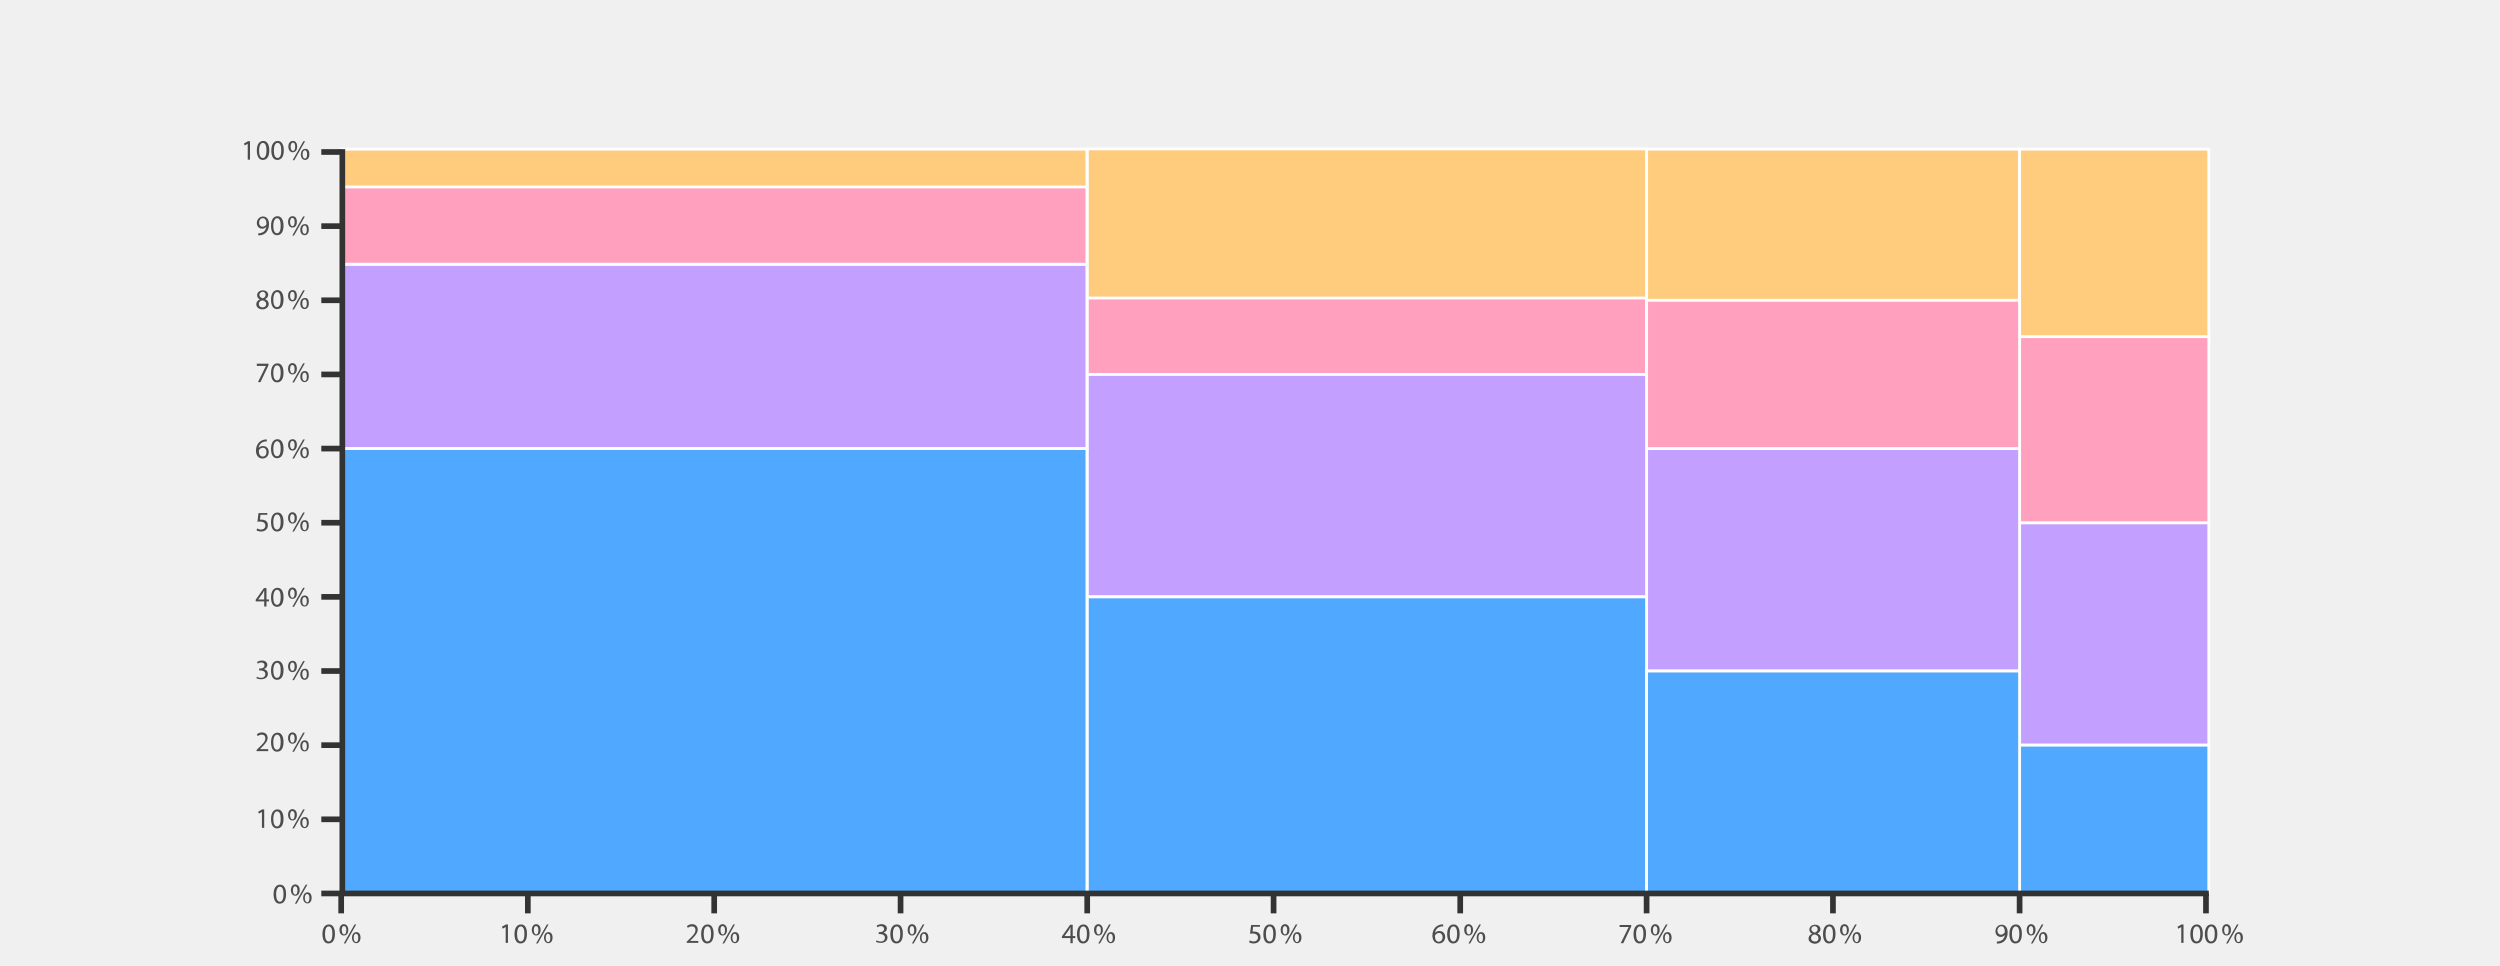
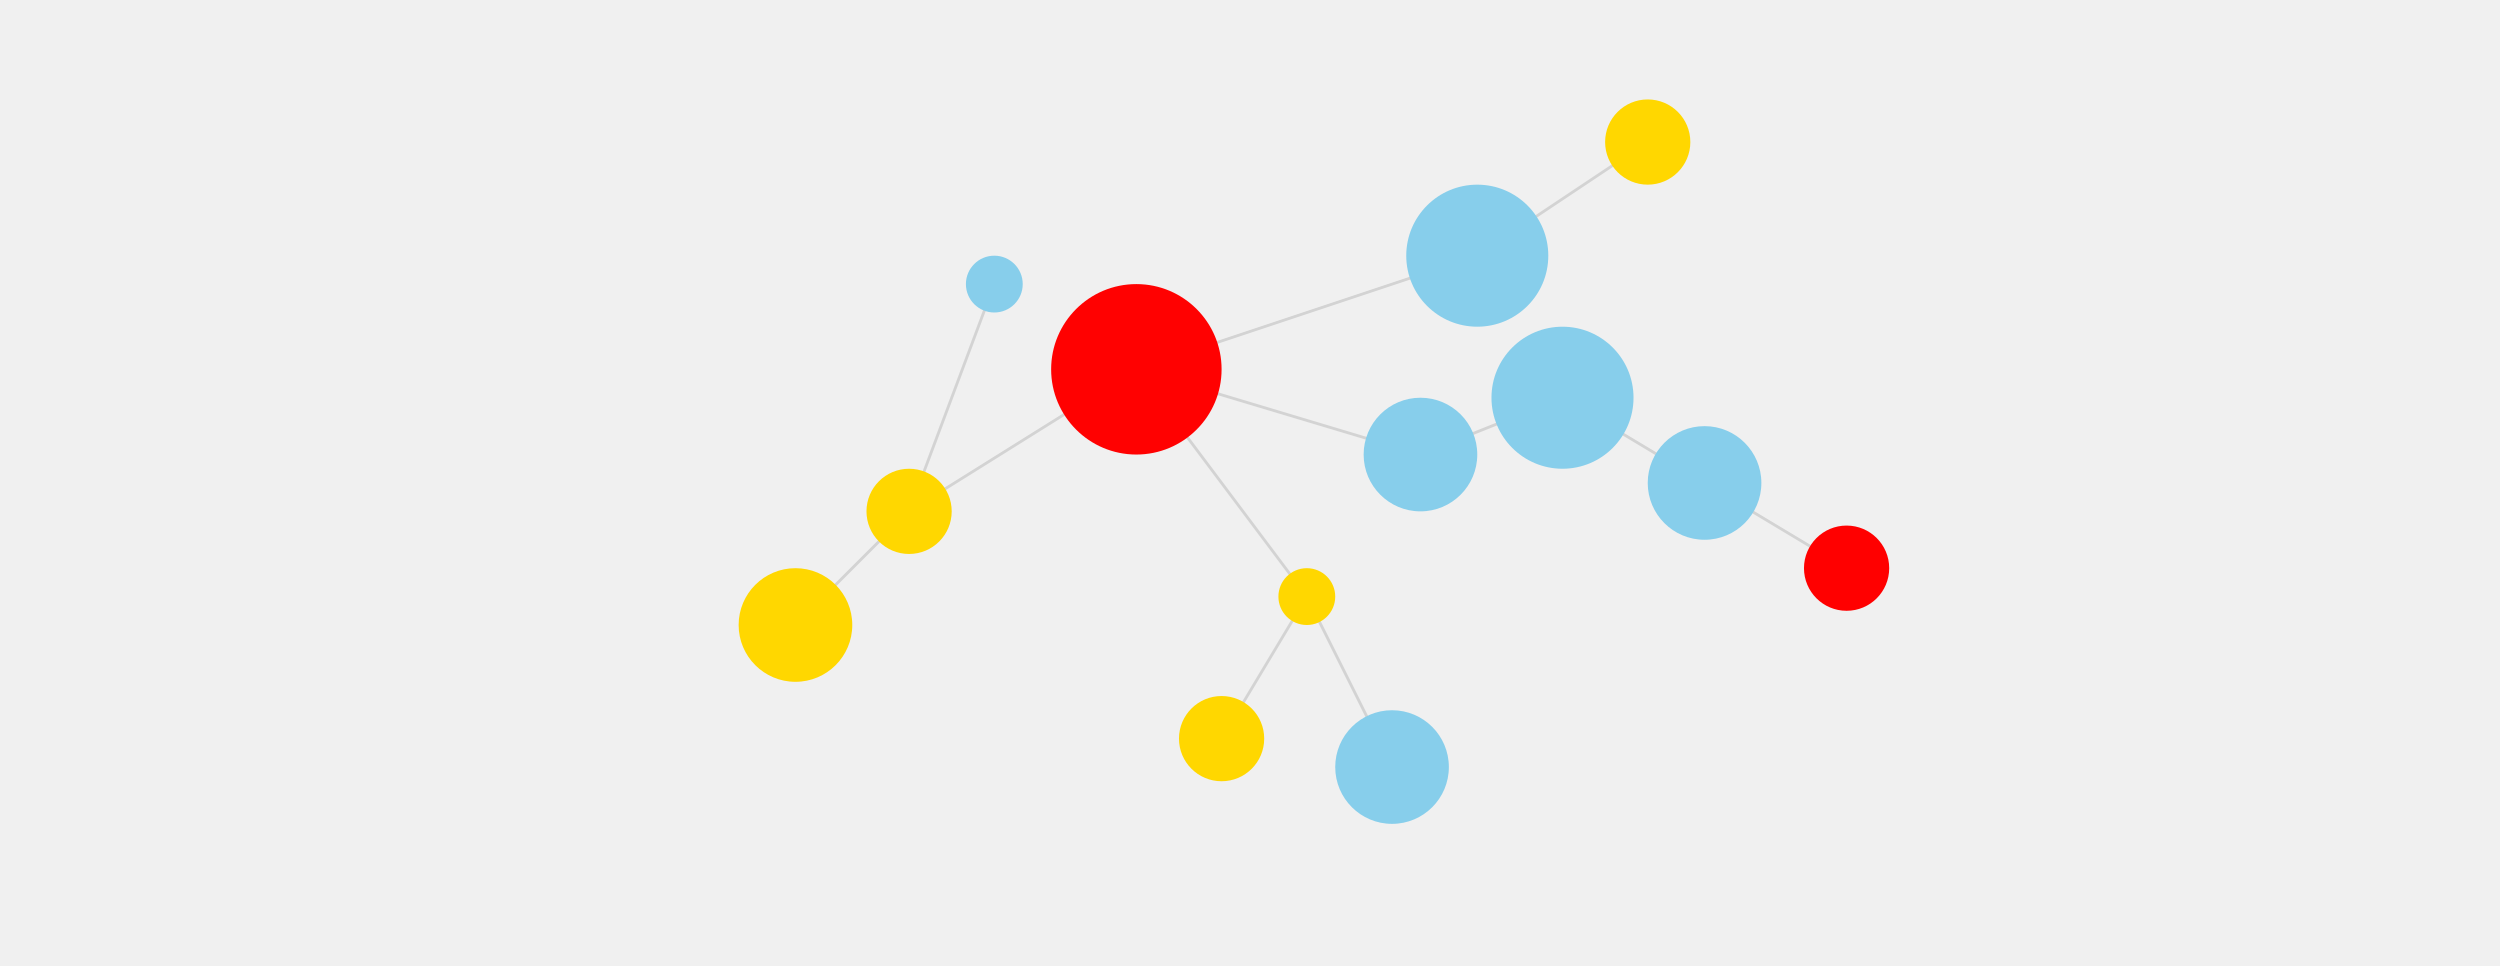
- <svg xmlns="http://www.w3.org/2000/svg" width="900" height="340" viewBox="-70,-30,880,340" style="max-width: 100%; height: auto; font: 10px sans-serif;">
-   <g id="g_33">
-     <rect x="509.6" y="22.5" width="131.3" height="53.3" style="fill:#FFCC7E;stroke:#FFFFFF;" id="rect_15" />
-     <rect x="640.9" y="22.5" width="66.6" height="67.3" style="fill:#FFCC7E;stroke:#FFFFFF;" id="rect_14" />
-     <rect x="312.7" y="49.6" width="196.9" height="52.5" style="fill:#FFA0BE;stroke:#FFFFFF;" id="rect_13" />
-     <rect x="312.7" y="22.4" width="196.9" height="52.5" style="fill:#FFCC7E;stroke:#FFFFFF;" id="rect_12" />
-     <rect x="640.9" y="154" width="66.6" height="78.3" style="fill:#C3A0FF;stroke:#FFFFFF;" id="rect_11" />
-     <rect x="640.9" y="88.5" width="66.6" height="65.5" style="fill:#FFA0BE;stroke:#FFFFFF;" id="rect_10" />
-     <rect x="50.1" y="22.5" width="262.5" height="13.6" style="fill:#FFCC7E;stroke:#FFFFFF;" id="rect_9" />
-     <rect x="509.6" y="127.9" width="131.3" height="78.3" style="fill:#C3A0FF;stroke:#FFFFFF;" id="rect_8" />
-     <rect x="509.6" y="75.7" width="131.3" height="52.2" style="fill:#FFA0BE;stroke:#FFFFFF;" id="rect_7" />
-     <rect x="312.7" y="101.8" width="196.9" height="78.3" style="fill:#C3A0FF;stroke:#FFFFFF;" id="rect_6" />
-     <rect x="50.1" y="63" width="262.5" height="64.9" style="fill:#C3A0FF;stroke:#FFFFFF;" id="rect_5" />
-     <rect x="50.1" y="35.8" width="262.5" height="27.2" style="fill:#FFA0BE;stroke:#FFFFFF;" id="rect_4" />
-     <rect x="640" y="232.3" width="67.5" height="52.2" style="fill:#50A9FF;stroke:#FFFFFF;" id="rect_3" />
-     <rect x="312.7" y="180.1" width="196.9" height="104.4" style="fill:#50A9FF;stroke:#FFFFFF;" id="rect_2" />
-     <rect x="509.6" y="206.2" width="131.3" height="78.3" style="fill:#50A9FF;stroke:#FFFFFF;" id="rect_1" />
-     <rect x="50.1" y="127.9" width="262.5" height="156.6" style="fill:#50A9FF;stroke:#FFFFFF;" id="rect" />
-   </g>
-   <g id="g">
-     <polyline points="707.5,284.5 50.5,284.5 50.5,22.5  " style="fill:none;stroke:#333333;stroke-width:2;" id="polyline" />
-     <line x1="50.1" y1="284.5" x2="50.1" y2="291.5" style="fill:none;stroke:#333333;stroke-width:2;" id="line_21" />
-     <line x1="50.1" y1="284.5" x2="43.1" y2="284.5" style="fill:none;stroke:#333333;stroke-width:2;" id="line_20" />
-     <line x1="50.1" y1="258.4" x2="43.1" y2="258.4" style="fill:none;stroke:#333333;stroke-width:2;" id="line_19" />
-     <line x1="50.1" y1="232.3" x2="43.1" y2="232.3" style="fill:none;stroke:#333333;stroke-width:2;" id="line_18" />
-     <line x1="50.1" y1="206.2" x2="43.1" y2="206.2" style="fill:none;stroke:#333333;stroke-width:2;" id="line_17" />
-     <line x1="50.1" y1="180.1" x2="43.1" y2="180.1" style="fill:none;stroke:#333333;stroke-width:2;" id="line_16" />
-     <line x1="50.1" y1="154" x2="43.1" y2="154" style="fill:none;stroke:#333333;stroke-width:2;" id="line_15" />
-     <line x1="50.1" y1="127.9" x2="43.1" y2="127.9" style="fill:none;stroke:#333333;stroke-width:2;" id="line_14" />
-     <line x1="50.1" y1="101.8" x2="43.1" y2="101.8" style="fill:none;stroke:#333333;stroke-width:2;" id="line_13" />
-     <line x1="50.1" y1="75.7" x2="43.1" y2="75.7" style="fill:none;stroke:#333333;stroke-width:2;" id="line_12" />
-     <line x1="50.1" y1="49.6" x2="43.1" y2="49.6" style="fill:none;stroke:#333333;stroke-width:2;" id="line_11" />
-     <line x1="50.1" y1="23.5" x2="43.1" y2="23.5" style="fill:none;stroke:#333333;stroke-width:2;" id="line_10" />
-     <line x1="115.8" y1="284.5" x2="115.8" y2="291.5" style="fill:none;stroke:#333333;stroke-width:2;" id="line_9" />
-     <line x1="181.4" y1="284.5" x2="181.4" y2="291.5" style="fill:none;stroke:#333333;stroke-width:2;" id="line_8" />
-     <line x1="247" y1="284.5" x2="247" y2="291.5" style="fill:none;stroke:#333333;stroke-width:2;" id="line_7" />
-     <line x1="312.7" y1="284.5" x2="312.7" y2="291.5" style="fill:none;stroke:#333333;stroke-width:2;" id="line_6" />
-     <line x1="378.3" y1="284.5" x2="378.3" y2="291.5" style="fill:none;stroke:#333333;stroke-width:2;" id="line_5" />
-     <line x1="444" y1="284.5" x2="444" y2="291.5" style="fill:none;stroke:#333333;stroke-width:2;" id="line_4" />
-     <line x1="509.6" y1="284.5" x2="509.6" y2="291.5" style="fill:none;stroke:#333333;stroke-width:2;" id="line_3" />
-     <line x1="575.2" y1="284.5" x2="575.2" y2="291.5" style="fill:none;stroke:#333333;stroke-width:2;" id="line_2" />
-     <line x1="640.9" y1="284.5" x2="640.9" y2="291.5" style="fill:none;stroke:#333333;stroke-width:2;" id="line_1" />
-     <line x1="706.5" y1="284.5" x2="706.5" y2="291.5" style="fill:none;stroke:#333333;stroke-width:2;" id="line" />
-     <g id="g_32">
-       <path d="M47.9,298.7c0,2.2-0.8,3.4-2.3,3.4c-1.3,0-2.1-1.2-2.1-3.3c0-2.2,0.9-3.4,2.3-3.4    C47.1,295.4,47.9,296.6,47.9,298.7z M44.4,298.8c0,1.7,0.5,2.6,1.3,2.6c0.9,0,1.3-1,1.3-2.7c0-1.6-0.4-2.6-1.3-2.6    C44.9,296.1,44.4,297,44.4,298.8z" style="fill:#4D4D4D;" id="path_65" />
-       <path d="M52.6,297.3c0,1.4-0.7,2-1.6,2c-0.8,0-1.5-0.7-1.5-2c0-1.3,0.7-2,1.6-2C52,295.4,52.6,296.1,52.6,297.3z     M50.3,297.4c0,0.8,0.3,1.5,0.8,1.5c0.6,0,0.8-0.6,0.8-1.5c0-0.8-0.2-1.4-0.8-1.4C50.5,295.9,50.3,296.6,50.3,297.4z M51,302.1    l3.8-6.7h0.6l-3.8,6.7H51z M56.9,300c0,1.4-0.7,2-1.5,2c-0.8,0-1.5-0.7-1.5-1.9c0-1.3,0.7-2,1.6-2C56.3,298.1,56.9,298.8,56.9,300    z M54.5,300.1c0,0.8,0.3,1.5,0.8,1.5c0.6,0,0.8-0.6,0.8-1.5c0-0.8-0.2-1.4-0.8-1.4C54.8,298.6,54.5,299.3,54.5,300.1z" style="fill:#4D4D4D;" id="path_64" />
-     </g>
-     <g id="g_31">
-       <path d="M30.7,284.7c0,2.2-0.8,3.4-2.3,3.4c-1.3,0-2.1-1.2-2.1-3.3c0-2.2,0.9-3.4,2.3-3.4    C29.9,281.4,30.7,282.6,30.7,284.7z M27.2,284.8c0,1.7,0.5,2.6,1.3,2.6c0.9,0,1.3-1,1.3-2.7c0-1.6-0.4-2.6-1.3-2.6    C27.8,282.1,27.2,283,27.2,284.8z" style="fill:#4D4D4D;" id="path_63" />
-       <path d="M35.5,283.3c0,1.4-0.7,2-1.6,2c-0.8,0-1.5-0.7-1.5-2c0-1.3,0.7-2,1.6-2C34.9,281.4,35.5,282.1,35.5,283.3z     M33.1,283.4c0,0.8,0.3,1.5,0.8,1.5c0.6,0,0.8-0.6,0.8-1.5c0-0.8-0.2-1.4-0.8-1.4C33.4,281.9,33.1,282.6,33.1,283.4z M33.8,288.1    l3.8-6.7h0.6l-3.8,6.7H33.8z M39.7,286c0,1.4-0.7,2-1.5,2c-0.8,0-1.5-0.7-1.5-1.9c0-1.3,0.7-2,1.6-2    C39.1,284.1,39.7,284.8,39.7,286z M37.3,286.1c0,0.8,0.3,1.5,0.8,1.5c0.6,0,0.8-0.6,0.8-1.5c0-0.8-0.2-1.4-0.8-1.4    C37.6,284.6,37.3,285.3,37.3,286.1z" style="fill:#4D4D4D;" id="path_62" />
-     </g>
-     <g id="g_30">
-       <path d="M108,296.3L108,296.3l-1.1,0.6l-0.2-0.7l1.4-0.8h0.7v6.5H108V296.3z" style="fill:#4D4D4D;" id="path_61" />
-       <path d="M115.5,298.7c0,2.2-0.8,3.4-2.3,3.4c-1.3,0-2.1-1.2-2.1-3.3c0-2.2,0.9-3.4,2.3-3.4    C114.8,295.4,115.5,296.6,115.5,298.7z M112,298.8c0,1.7,0.5,2.6,1.3,2.6c0.9,0,1.3-1,1.3-2.7c0-1.6-0.4-2.6-1.3-2.6    C112.6,296.1,112,297,112,298.8z" style="fill:#4D4D4D;" id="path_60" />
-       <path d="M120.3,297.3c0,1.4-0.7,2-1.6,2c-0.8,0-1.5-0.7-1.5-2c0-1.3,0.7-2,1.6-2C119.7,295.4,120.3,296.1,120.3,297.3    z M117.9,297.4c0,0.8,0.3,1.5,0.8,1.5c0.6,0,0.8-0.6,0.8-1.5c0-0.8-0.2-1.4-0.8-1.4C118.2,295.9,117.9,296.6,117.9,297.4z     M118.7,302.1l3.8-6.7h0.6l-3.8,6.7H118.7z M124.5,300c0,1.4-0.7,2-1.5,2c-0.8,0-1.5-0.7-1.5-1.9c0-1.3,0.7-2,1.6-2    C123.9,298.1,124.5,298.8,124.5,300z M122.1,300.1c0,0.8,0.3,1.5,0.8,1.5c0.6,0,0.8-0.6,0.8-1.5c0-0.8-0.2-1.4-0.8-1.4    C122.4,298.6,122.1,299.3,122.1,300.1z" style="fill:#4D4D4D;" id="path_59" />
-     </g>
-     <g id="g_29">
-       <path d="M22.2,255.8L22.2,255.8l-1.1,0.6l-0.2-0.7l1.4-0.8h0.7v6.5h-0.8V255.8z" style="fill:#4D4D4D;" id="path_58" />
-       <path d="M29.8,258.2c0,2.2-0.8,3.4-2.3,3.4c-1.3,0-2.1-1.2-2.1-3.3c0-2.2,0.9-3.4,2.3-3.4    C29,254.9,29.8,256.1,29.8,258.2z M26.2,258.3c0,1.7,0.5,2.6,1.3,2.6c0.9,0,1.3-1,1.3-2.7c0-1.6-0.4-2.6-1.3-2.6    C26.8,255.6,26.2,256.5,26.2,258.3z" style="fill:#4D4D4D;" id="path_57" />
-       <path d="M34.5,256.8c0,1.4-0.7,2-1.6,2c-0.8,0-1.5-0.7-1.5-2c0-1.3,0.7-2,1.6-2C33.9,254.9,34.5,255.6,34.5,256.8z     M32.1,256.9c0,0.8,0.3,1.5,0.8,1.5c0.6,0,0.8-0.6,0.8-1.5c0-0.8-0.2-1.4-0.8-1.4C32.4,255.4,32.1,256.1,32.1,256.9z M32.9,261.6    l3.8-6.7h0.6l-3.8,6.7H32.9z M38.7,259.5c0,1.4-0.7,2-1.5,2c-0.8,0-1.5-0.7-1.5-1.9c0-1.3,0.7-2,1.6-2    C38.2,257.6,38.7,258.3,38.7,259.5z M36.4,259.6c0,0.8,0.3,1.5,0.8,1.5c0.6,0,0.8-0.6,0.8-1.5c0-0.8-0.2-1.4-0.8-1.4    C36.7,258.1,36.4,258.8,36.4,259.6z" style="fill:#4D4D4D;" id="path_56" />
-     </g>
-     <g id="g_28">
-       <path d="M20.3,234.5V234l0.7-0.7c1.7-1.6,2.4-2.4,2.4-3.4c0-0.7-0.3-1.3-1.3-1.3c-0.6,0-1.1,0.3-1.4,0.5l-0.3-0.6    c0.4-0.4,1.1-0.7,1.8-0.7c1.4,0,2,1,2,1.9c0,1.2-0.9,2.2-2.2,3.5l-0.5,0.5v0h2.9v0.7H20.3z" style="fill:#4D4D4D;" id="path_55" />
-       <path d="M29.8,231.2c0,2.2-0.8,3.4-2.3,3.4c-1.3,0-2.1-1.2-2.1-3.3c0-2.2,0.9-3.4,2.3-3.4    C29,227.9,29.8,229.1,29.8,231.2z M26.2,231.3c0,1.7,0.5,2.6,1.3,2.6c0.9,0,1.3-1,1.3-2.7c0-1.6-0.4-2.6-1.3-2.6    C26.8,228.6,26.2,229.5,26.2,231.3z" style="fill:#4D4D4D;" id="path_54" />
-       <path d="M34.5,229.8c0,1.4-0.7,2-1.6,2c-0.8,0-1.5-0.7-1.5-2c0-1.3,0.7-2,1.6-2C33.9,227.9,34.5,228.6,34.5,229.8z     M32.1,229.9c0,0.8,0.3,1.5,0.8,1.5c0.6,0,0.8-0.6,0.8-1.5c0-0.8-0.2-1.4-0.8-1.4C32.4,228.4,32.1,229.1,32.1,229.9z M32.9,234.6    l3.8-6.7h0.6l-3.8,6.7H32.9z M38.7,232.5c0,1.4-0.7,2-1.5,2c-0.8,0-1.5-0.7-1.5-1.9c0-1.3,0.7-2,1.6-2    C38.2,230.6,38.7,231.3,38.7,232.5z M36.4,232.6c0,0.8,0.3,1.5,0.8,1.5c0.6,0,0.8-0.6,0.8-1.5c0-0.8-0.2-1.4-0.8-1.4    C36.7,231.1,36.4,231.8,36.4,232.6z" style="fill:#4D4D4D;" id="path_53" />
-     </g>
-     <g id="g_27">
-       <path d="M20.5,208.2c0.2,0.2,0.8,0.4,1.4,0.4c1.1,0,1.5-0.7,1.5-1.3c0-0.9-0.8-1.3-1.7-1.3h-0.5v-0.7h0.5    c0.6,0,1.4-0.3,1.4-1.1c0-0.5-0.3-1-1.1-1c-0.5,0-1,0.2-1.3,0.4l-0.2-0.6c0.3-0.2,1-0.5,1.7-0.5c1.3,0,1.9,0.8,1.9,1.5    c0,0.7-0.4,1.2-1.2,1.5v0c0.8,0.2,1.4,0.8,1.4,1.7c0,1-0.8,1.9-2.4,1.9c-0.7,0-1.4-0.2-1.7-0.4L20.5,208.2z" style="fill:#4D4D4D;" id="path_52" />
-       <path d="M29.8,205.9c0,2.2-0.8,3.4-2.3,3.4c-1.3,0-2.1-1.2-2.1-3.3c0-2.2,0.9-3.4,2.3-3.4    C29,202.6,29.8,203.9,29.8,205.9z M26.2,206c0,1.7,0.5,2.6,1.3,2.6c0.9,0,1.3-1,1.3-2.7c0-1.6-0.4-2.6-1.3-2.6    C26.8,203.3,26.2,204.3,26.2,206z" style="fill:#4D4D4D;" id="path_51" />
-       <path d="M34.5,204.6c0,1.4-0.7,2-1.6,2c-0.8,0-1.5-0.7-1.5-2c0-1.3,0.7-2,1.6-2C33.9,202.6,34.5,203.3,34.5,204.6z     M32.1,204.6c0,0.8,0.3,1.5,0.8,1.5c0.6,0,0.8-0.6,0.8-1.5c0-0.8-0.2-1.4-0.8-1.4C32.4,203.2,32.1,203.8,32.1,204.6z M32.9,209.4    l3.8-6.7h0.6l-3.8,6.7H32.9z M38.7,207.3c0,1.4-0.7,2-1.5,2c-0.8,0-1.5-0.7-1.5-1.9c0-1.3,0.7-2,1.6-2    C38.2,205.3,38.7,206,38.7,207.3z M36.4,207.3c0,0.8,0.3,1.5,0.8,1.5c0.6,0,0.8-0.6,0.8-1.5c0-0.8-0.2-1.4-0.8-1.4    C36.7,205.9,36.4,206.5,36.4,207.3z" style="fill:#4D4D4D;" id="path_50" />
-     </g>
-     <g id="g_26">
-       <path d="M23,183.5v-1.8h-3v-0.6l2.9-4.1h0.9v4h0.9v0.7h-0.9v1.8H23z M23,181v-2.2c0-0.3,0-0.7,0-1h0    c-0.2,0.4-0.4,0.7-0.5,1l-1.6,2.2v0H23z" style="fill:#4D4D4D;" id="path_49" />
-       <path d="M29.8,180.2c0,2.2-0.8,3.4-2.3,3.4c-1.3,0-2.1-1.2-2.1-3.3c0-2.2,0.9-3.4,2.3-3.4    C29,176.9,29.8,178.1,29.8,180.2z M26.2,180.3c0,1.7,0.5,2.6,1.3,2.6c0.9,0,1.3-1,1.3-2.7c0-1.6-0.4-2.6-1.3-2.6    C26.8,177.6,26.2,178.5,26.2,180.3z" style="fill:#4D4D4D;" id="path_48" />
-       <path d="M34.5,178.8c0,1.4-0.7,2-1.6,2c-0.8,0-1.5-0.7-1.5-2c0-1.3,0.7-2,1.6-2C33.9,176.9,34.5,177.6,34.5,178.8z     M32.1,178.9c0,0.8,0.3,1.5,0.8,1.5c0.6,0,0.8-0.6,0.8-1.5c0-0.8-0.2-1.4-0.8-1.4C32.4,177.4,32.1,178.1,32.1,178.9z M32.9,183.6    l3.8-6.7h0.6l-3.8,6.7H32.9z M38.7,181.5c0,1.4-0.7,2-1.5,2c-0.8,0-1.5-0.7-1.5-1.9c0-1.3,0.7-2,1.6-2    C38.2,179.6,38.7,180.3,38.7,181.5z M36.4,181.6c0,0.8,0.3,1.5,0.8,1.5c0.6,0,0.8-0.6,0.8-1.5c0-0.8-0.2-1.4-0.8-1.4    C36.7,180.1,36.4,180.8,36.4,181.6z" style="fill:#4D4D4D;" id="path_47" />
-     </g>
-     <g id="g_25">
-       <path d="M24.2,151.2h-2.5l-0.2,1.7c0.1,0,0.3,0,0.5,0c0.5,0,1,0.1,1.4,0.3c0.5,0.3,0.9,0.8,0.9,1.7    c0,1.3-1,2.2-2.4,2.2c-0.7,0-1.3-0.2-1.6-0.4l0.2-0.7c0.3,0.2,0.8,0.4,1.4,0.4c0.8,0,1.5-0.5,1.5-1.4c0-0.8-0.6-1.4-1.9-1.4    c-0.4,0-0.7,0-0.9,0.1l0.4-3.1h3.1V151.2z" style="fill:#4D4D4D;" id="path_46" />
-       <path d="M29.8,153.7c0,2.2-0.8,3.4-2.3,3.4c-1.3,0-2.1-1.2-2.1-3.3c0-2.2,0.9-3.4,2.3-3.4    C29,150.4,29.8,151.6,29.8,153.7z M26.2,153.8c0,1.7,0.5,2.6,1.3,2.6c0.9,0,1.3-1,1.3-2.7c0-1.6-0.4-2.6-1.3-2.6    C26.8,151.1,26.2,152,26.2,153.8z" style="fill:#4D4D4D;" id="path_45" />
-       <path d="M34.5,152.3c0,1.4-0.7,2-1.6,2c-0.8,0-1.5-0.7-1.5-2c0-1.3,0.7-2,1.6-2C33.9,150.4,34.5,151.1,34.5,152.3z     M32.1,152.4c0,0.8,0.3,1.5,0.8,1.5c0.6,0,0.8-0.6,0.8-1.5c0-0.8-0.2-1.4-0.8-1.4C32.4,150.9,32.1,151.6,32.1,152.4z M32.9,157.1    l3.8-6.7h0.6l-3.8,6.7H32.9z M38.7,155c0,1.4-0.7,2-1.5,2c-0.8,0-1.5-0.7-1.5-1.9c0-1.3,0.7-2,1.6-2    C38.2,153.1,38.7,153.8,38.7,155z M36.4,155.1c0,0.8,0.3,1.5,0.8,1.5c0.6,0,0.8-0.6,0.8-1.5c0-0.8-0.2-1.4-0.8-1.4    C36.7,153.6,36.4,154.3,36.4,155.1z" style="fill:#4D4D4D;" id="path_44" />
-     </g>
-     <g id="g_24">
-       <path d="M24,125.4c-0.2,0-0.4,0-0.7,0c-1.4,0.2-2.1,1.2-2.3,2.3h0c0.3-0.4,0.8-0.7,1.6-0.7c1.1,0,2,0.8,2,2.1    c0,1.2-0.8,2.3-2.2,2.3c-1.4,0-2.3-1.1-2.3-2.8c0-1.3,0.5-2.3,1.1-2.9c0.5-0.5,1.3-0.9,2.1-1c0.3,0,0.5,0,0.6,0V125.4z     M23.8,129.1c0-0.9-0.5-1.5-1.3-1.5c-0.5,0-1,0.3-1.3,0.8c-0.1,0.1-0.1,0.2-0.1,0.4c0,1.1,0.5,1.9,1.4,1.9    C23.3,130.7,23.8,130.1,23.8,129.1z" style="fill:#4D4D4D;" id="path_43" />
-       <path d="M29.8,127.9c0,2.2-0.8,3.4-2.3,3.4c-1.3,0-2.1-1.2-2.1-3.3c0-2.2,0.9-3.4,2.3-3.4    C29,124.6,29.8,125.9,29.8,127.9z M26.2,128c0,1.7,0.5,2.6,1.3,2.6c0.9,0,1.3-1,1.3-2.7c0-1.6-0.4-2.6-1.3-2.6    C26.8,125.3,26.2,126.3,26.2,128z" style="fill:#4D4D4D;" id="path_42" />
-       <path d="M34.5,126.6c0,1.4-0.7,2-1.6,2c-0.8,0-1.5-0.7-1.5-2c0-1.3,0.7-2,1.6-2C33.9,124.6,34.5,125.3,34.5,126.6z     M32.1,126.6c0,0.8,0.3,1.5,0.8,1.5c0.6,0,0.8-0.6,0.8-1.5c0-0.8-0.2-1.4-0.8-1.4C32.4,125.2,32.1,125.8,32.1,126.6z M32.9,131.4    l3.8-6.7h0.6l-3.8,6.7H32.9z M38.7,129.3c0,1.4-0.7,2-1.5,2c-0.8,0-1.5-0.7-1.5-1.9c0-1.3,0.7-2,1.6-2    C38.2,127.3,38.7,128,38.7,129.3z M36.4,129.3c0,0.8,0.3,1.5,0.8,1.5c0.6,0,0.8-0.6,0.8-1.5c0-0.8-0.2-1.4-0.8-1.4    C36.7,127.9,36.4,128.5,36.4,129.3z" style="fill:#4D4D4D;" id="path_41" />
-     </g>
-     <g id="g_23">
-       <path d="M24.5,98v0.6l-2.8,5.9h-0.9l2.8-5.7v0h-3.2V98H24.5z" style="fill:#4D4D4D;" id="path_40" />
-       <path d="M29.8,101.2c0,2.2-0.8,3.4-2.3,3.4c-1.3,0-2.1-1.2-2.1-3.3c0-2.2,0.9-3.4,2.3-3.4    C29,97.9,29.8,99.1,29.8,101.2z M26.2,101.3c0,1.7,0.5,2.6,1.3,2.6c0.9,0,1.3-1,1.3-2.7c0-1.6-0.4-2.6-1.3-2.6    C26.8,98.6,26.2,99.5,26.2,101.3z" style="fill:#4D4D4D;" id="path_39" />
-       <path d="M34.5,99.8c0,1.4-0.7,2-1.6,2c-0.8,0-1.5-0.7-1.5-2c0-1.3,0.7-2,1.6-2C33.9,97.9,34.5,98.6,34.5,99.8z     M32.1,99.9c0,0.8,0.3,1.5,0.8,1.5c0.6,0,0.8-0.6,0.8-1.5c0-0.8-0.2-1.4-0.8-1.4C32.4,98.4,32.1,99.1,32.1,99.9z M32.9,104.6    l3.8-6.7h0.6l-3.8,6.7H32.9z M38.7,102.5c0,1.4-0.7,2-1.5,2c-0.8,0-1.5-0.7-1.5-1.9c0-1.3,0.7-2,1.6-2    C38.2,100.6,38.7,101.3,38.7,102.5z M36.4,102.6c0,0.8,0.3,1.5,0.8,1.5c0.6,0,0.8-0.6,0.8-1.5c0-0.8-0.2-1.4-0.8-1.4    C36.7,101.1,36.4,101.8,36.4,102.6z" style="fill:#4D4D4D;" id="path_38" />
-     </g>
-     <g id="g_22">
-       <path d="M20.2,77.1c0-0.8,0.5-1.4,1.3-1.7l0,0c-0.7-0.3-1-0.9-1-1.5c0-1,0.9-1.7,2-1.7c1.3,0,1.9,0.8,1.9,1.6    c0,0.5-0.3,1.1-1.1,1.5v0c0.8,0.3,1.3,0.9,1.3,1.7c0,1.1-1,1.9-2.2,1.9C21.1,78.9,20.2,78.1,20.2,77.1z M23.7,77.1    c0-0.8-0.5-1.2-1.4-1.4c-0.8,0.2-1.2,0.7-1.2,1.3c0,0.7,0.5,1.2,1.3,1.2C23.2,78.2,23.7,77.7,23.7,77.1z M21.3,73.8    c0,0.6,0.5,1,1.2,1.2c0.6-0.2,1-0.6,1-1.2c0-0.5-0.3-1.1-1.1-1.1C21.7,72.8,21.3,73.3,21.3,73.8z" style="fill:#4D4D4D;" id="path_37" />
-       <path d="M29.8,75.4c0,2.2-0.8,3.4-2.3,3.4c-1.3,0-2.1-1.2-2.1-3.3c0-2.2,0.9-3.4,2.3-3.4C29,72.1,29.8,73.4,29.8,75.4    z M26.2,75.5c0,1.7,0.5,2.6,1.3,2.6c0.9,0,1.3-1,1.3-2.7c0-1.6-0.4-2.6-1.3-2.6C26.8,72.8,26.2,73.8,26.2,75.5z" style="fill:#4D4D4D;" id="path_36" />
-       <path d="M34.5,74.1c0,1.4-0.7,2-1.6,2c-0.8,0-1.5-0.7-1.5-2c0-1.3,0.7-2,1.6-2C33.9,72.1,34.5,72.8,34.5,74.1z     M32.1,74.1c0,0.8,0.3,1.5,0.8,1.5c0.6,0,0.8-0.6,0.8-1.5c0-0.8-0.2-1.4-0.8-1.4C32.4,72.7,32.1,73.3,32.1,74.1z M32.9,78.9    l3.8-6.7h0.6l-3.8,6.7H32.9z M38.7,76.8c0,1.4-0.7,2-1.5,2c-0.8,0-1.5-0.7-1.5-1.9c0-1.3,0.7-2,1.6-2    C38.2,74.8,38.7,75.5,38.7,76.8z M36.4,76.8c0,0.8,0.3,1.5,0.8,1.5c0.6,0,0.8-0.6,0.8-1.5c0-0.8-0.2-1.4-0.8-1.4    C36.7,75.4,36.4,76,36.4,76.8z" style="fill:#4D4D4D;" id="path_35" />
-     </g>
-     <g id="g_21">
-       <path d="M20.8,52.1c0.2,0,0.4,0,0.7,0c0.5-0.1,1-0.3,1.4-0.6c0.4-0.4,0.7-1,0.9-1.7h0c-0.4,0.4-0.9,0.7-1.5,0.7    c-1.2,0-1.9-0.9-1.9-2c0-1.2,0.9-2.3,2.2-2.3c1.3,0,2.1,1.1,2.1,2.7c0,1.4-0.5,2.4-1.1,3c-0.5,0.5-1.2,0.8-1.9,0.9    c-0.3,0-0.6,0.1-0.8,0V52.1z M21.2,48.4c0,0.8,0.5,1.4,1.2,1.4c0.6,0,1-0.3,1.3-0.7c0-0.1,0.1-0.2,0.1-0.3c0-1.1-0.4-2-1.3-2    C21.7,46.8,21.2,47.5,21.2,48.4z" style="fill:#4D4D4D;" id="path_34" />
-       <path d="M29.8,49.4c0,2.2-0.8,3.4-2.3,3.4c-1.3,0-2.1-1.2-2.1-3.3c0-2.2,0.9-3.4,2.3-3.4C29,46.1,29.8,47.4,29.8,49.4    z M26.2,49.5c0,1.7,0.5,2.6,1.3,2.6c0.9,0,1.3-1,1.3-2.7c0-1.6-0.4-2.6-1.3-2.6C26.8,46.8,26.2,47.8,26.2,49.5z" style="fill:#4D4D4D;" id="path_33" />
-       <path d="M34.5,48.1c0,1.4-0.7,2-1.6,2c-0.8,0-1.5-0.7-1.5-2c0-1.3,0.7-2,1.6-2C33.9,46.1,34.5,46.8,34.5,48.1z     M32.1,48.1c0,0.8,0.3,1.5,0.8,1.5c0.6,0,0.8-0.6,0.8-1.5c0-0.8-0.2-1.4-0.8-1.4C32.4,46.7,32.1,47.3,32.1,48.1z M32.9,52.9    l3.8-6.7h0.6l-3.8,6.7H32.9z M38.7,50.8c0,1.4-0.7,2-1.5,2c-0.8,0-1.5-0.7-1.5-1.9c0-1.3,0.7-2,1.6-2    C38.2,48.8,38.7,49.5,38.7,50.8z M36.4,50.8c0,0.8,0.3,1.5,0.8,1.5c0.6,0,0.8-0.6,0.8-1.5c0-0.8-0.2-1.4-0.8-1.4    C36.7,49.4,36.4,50,36.4,50.8z" style="fill:#4D4D4D;" id="path_32" />
-     </g>
-     <g id="g_20">
-       <path d="M17.2,20.6L17.2,20.6l-1.1,0.6l-0.2-0.7l1.4-0.8h0.7v6.5h-0.8V20.6z" style="fill:#4D4D4D;" id="path_31" />
-       <path d="M24.8,22.9c0,2.2-0.8,3.4-2.3,3.4c-1.3,0-2.1-1.2-2.1-3.3c0-2.2,0.9-3.4,2.3-3.4C24,19.6,24.8,20.9,24.8,22.9    z M21.2,23c0,1.7,0.5,2.6,1.3,2.6c0.9,0,1.3-1,1.3-2.7c0-1.6-0.4-2.6-1.3-2.6C21.8,20.3,21.2,21.3,21.2,23z" style="fill:#4D4D4D;" id="path_30" />
-       <path d="M29.9,22.9c0,2.2-0.8,3.4-2.3,3.4c-1.3,0-2.1-1.2-2.1-3.3c0-2.2,0.9-3.4,2.3-3.4    C29.1,19.6,29.9,20.9,29.9,22.9z M26.4,23c0,1.7,0.5,2.6,1.3,2.6c0.9,0,1.3-1,1.3-2.7c0-1.6-0.4-2.6-1.3-2.6    C26.9,20.3,26.4,21.3,26.4,23z" style="fill:#4D4D4D;" id="path_29" />
-       <path d="M34.6,21.6c0,1.4-0.7,2-1.6,2c-0.8,0-1.5-0.7-1.5-2c0-1.3,0.7-2,1.6-2C34,19.6,34.6,20.3,34.6,21.6z     M32.3,21.6c0,0.8,0.3,1.5,0.8,1.5c0.6,0,0.8-0.6,0.8-1.5c0-0.8-0.2-1.4-0.8-1.4C32.6,20.2,32.3,20.8,32.3,21.6z M33,26.4l3.8-6.7    h0.6l-3.8,6.7H33z M38.9,24.3c0,1.4-0.7,2-1.5,2c-0.8,0-1.5-0.7-1.5-1.9c0-1.3,0.7-2,1.6-2C38.3,22.3,38.9,23,38.9,24.3z     M36.5,24.3c0,0.8,0.3,1.5,0.8,1.5c0.6,0,0.8-0.6,0.8-1.5c0-0.8-0.2-1.4-0.8-1.4C36.8,22.9,36.5,23.5,36.5,24.3z" style="fill:#4D4D4D;" id="path_28" />
-     </g>
-     <g id="g_19">
-       <path d="M171.7,302v-0.5l0.7-0.7c1.7-1.6,2.4-2.4,2.4-3.4c0-0.7-0.3-1.3-1.3-1.3c-0.6,0-1.1,0.3-1.4,0.5l-0.3-0.6    c0.4-0.4,1.1-0.7,1.8-0.7c1.4,0,2,1,2,1.9c0,1.2-0.9,2.2-2.2,3.5l-0.5,0.5v0h2.9v0.7H171.7z" style="fill:#4D4D4D;" id="path_27" />
-       <path d="M181.2,298.7c0,2.2-0.8,3.4-2.3,3.4c-1.3,0-2.1-1.2-2.1-3.3c0-2.2,0.9-3.4,2.3-3.4    C180.4,295.4,181.2,296.6,181.2,298.7z M177.7,298.8c0,1.7,0.5,2.6,1.3,2.6c0.9,0,1.3-1,1.3-2.7c0-1.6-0.4-2.6-1.3-2.6    C178.2,296.1,177.7,297,177.7,298.8z" style="fill:#4D4D4D;" id="path_26" />
-       <path d="M185.9,297.3c0,1.4-0.7,2-1.6,2c-0.8,0-1.5-0.7-1.5-2c0-1.3,0.7-2,1.6-2C185.3,295.4,185.9,296.1,185.9,297.3    z M183.6,297.4c0,0.8,0.3,1.5,0.8,1.5c0.6,0,0.8-0.6,0.8-1.5c0-0.8-0.2-1.4-0.8-1.4C183.8,295.9,183.6,296.6,183.6,297.4z     M184.3,302.1l3.8-6.7h0.6l-3.8,6.7H184.3z M190.2,300c0,1.4-0.7,2-1.5,2c-0.8,0-1.5-0.7-1.5-1.9c0-1.3,0.7-2,1.6-2    C189.6,298.1,190.2,298.8,190.2,300z M187.8,300.1c0,0.8,0.3,1.5,0.8,1.5c0.6,0,0.8-0.6,0.8-1.5c0-0.8-0.2-1.4-0.8-1.4    C188.1,298.6,187.8,299.3,187.8,300.1z" style="fill:#4D4D4D;" id="path_25" />
-     </g>
-     <g id="g_18">
-       <path d="M238.6,301c0.2,0.2,0.8,0.4,1.4,0.4c1.1,0,1.5-0.7,1.5-1.3c0-0.9-0.8-1.3-1.7-1.3h-0.5v-0.7h0.5    c0.6,0,1.4-0.3,1.4-1.1c0-0.5-0.3-1-1.1-1c-0.5,0-1,0.2-1.3,0.4l-0.2-0.6c0.3-0.2,1-0.5,1.7-0.5c1.3,0,1.9,0.8,1.9,1.5    c0,0.7-0.4,1.2-1.2,1.5v0c0.8,0.2,1.4,0.8,1.4,1.7c0,1-0.8,1.9-2.4,1.9c-0.7,0-1.4-0.2-1.7-0.4L238.6,301z" style="fill:#4D4D4D;" id="path_24" />
-       <path d="M247.8,298.7c0,2.2-0.8,3.4-2.3,3.4c-1.3,0-2.1-1.2-2.1-3.3c0-2.2,0.9-3.4,2.3-3.4    C247.1,295.4,247.8,296.6,247.8,298.7z M244.3,298.8c0,1.7,0.5,2.6,1.3,2.6c0.9,0,1.3-1,1.3-2.7c0-1.6-0.4-2.6-1.3-2.6    C244.9,296.1,244.3,297,244.3,298.8z" style="fill:#4D4D4D;" id="path_23" />
-       <path d="M252.6,297.3c0,1.4-0.7,2-1.6,2c-0.8,0-1.5-0.7-1.5-2c0-1.3,0.7-2,1.6-2C252,295.4,252.6,296.1,252.6,297.3z     M250.2,297.4c0,0.8,0.3,1.5,0.8,1.5c0.6,0,0.8-0.6,0.8-1.5c0-0.8-0.2-1.4-0.8-1.4C250.5,295.9,250.2,296.6,250.2,297.4z     M251,302.1l3.8-6.7h0.6l-3.8,6.7H251z M256.8,300c0,1.4-0.7,2-1.5,2c-0.8,0-1.5-0.7-1.5-1.9c0-1.3,0.7-2,1.6-2    C256.2,298.1,256.8,298.8,256.8,300z M254.4,300.1c0,0.8,0.3,1.5,0.8,1.5c0.6,0,0.8-0.6,0.8-1.5c0-0.8-0.2-1.4-0.8-1.4    C254.7,298.6,254.4,299.3,254.4,300.1z" style="fill:#4D4D4D;" id="path_22" />
-     </g>
-     <g id="g_17">
-       <path d="M306.8,302v-1.8h-3v-0.6l2.9-4.1h0.9v4h0.9v0.7h-0.9v1.8H306.8z M306.8,299.5v-2.2c0-0.3,0-0.7,0-1h0    c-0.2,0.4-0.4,0.7-0.5,1l-1.6,2.2v0H306.8z" style="fill:#4D4D4D;" id="path_21" />
-       <path d="M313.5,298.7c0,2.2-0.8,3.4-2.3,3.4c-1.3,0-2.1-1.2-2.1-3.3c0-2.2,0.9-3.4,2.3-3.4    C312.7,295.4,313.5,296.6,313.5,298.7z M310,298.8c0,1.7,0.5,2.6,1.3,2.6c0.9,0,1.3-1,1.3-2.7c0-1.6-0.4-2.6-1.3-2.6    C310.5,296.1,310,297,310,298.8z" style="fill:#4D4D4D;" id="path_20" />
-       <path d="M318.2,297.3c0,1.4-0.7,2-1.6,2c-0.8,0-1.5-0.7-1.5-2c0-1.3,0.7-2,1.6-2C317.6,295.4,318.2,296.1,318.2,297.3    z M315.9,297.4c0,0.8,0.3,1.5,0.8,1.5c0.6,0,0.8-0.6,0.8-1.5c0-0.8-0.2-1.4-0.8-1.4C316.1,295.9,315.9,296.6,315.9,297.4z     M316.6,302.1l3.8-6.7h0.6l-3.8,6.7H316.6z M322.5,300c0,1.4-0.7,2-1.5,2c-0.8,0-1.5-0.7-1.5-1.9c0-1.3,0.7-2,1.6-2    C321.9,298.1,322.5,298.8,322.5,300z M320.1,300.1c0,0.8,0.3,1.5,0.8,1.5c0.6,0,0.8-0.6,0.8-1.5c0-0.8-0.2-1.4-0.8-1.4    C320.4,298.6,320.1,299.3,320.1,300.1z" style="fill:#4D4D4D;" id="path_19" />
-     </g>
-     <g id="g_16">
-       <path d="M373.6,296.2h-2.5l-0.2,1.7c0.2,0,0.3,0,0.5,0c0.5,0,1,0.1,1.4,0.3c0.5,0.3,0.9,0.8,0.9,1.7    c0,1.3-1,2.2-2.4,2.2c-0.7,0-1.3-0.2-1.6-0.4l0.2-0.7c0.3,0.2,0.8,0.4,1.4,0.4c0.8,0,1.5-0.5,1.5-1.4c0-0.8-0.6-1.4-1.9-1.4    c-0.4,0-0.7,0-0.9,0.1l0.4-3.1h3.1V296.2z" style="fill:#4D4D4D;" id="path_18" />
-       <path d="M379.1,298.7c0,2.2-0.8,3.4-2.3,3.4c-1.3,0-2.1-1.2-2.1-3.3c0-2.2,0.9-3.4,2.3-3.4    C378.4,295.4,379.1,296.6,379.1,298.7z M375.6,298.8c0,1.7,0.5,2.6,1.3,2.6c0.9,0,1.3-1,1.3-2.7c0-1.6-0.4-2.6-1.3-2.6    C376.2,296.1,375.6,297,375.6,298.8z" style="fill:#4D4D4D;" id="path_17" />
-       <path d="M383.9,297.3c0,1.4-0.7,2-1.6,2c-0.8,0-1.5-0.7-1.5-2c0-1.3,0.7-2,1.6-2C383.3,295.4,383.9,296.1,383.9,297.3    z M381.5,297.4c0,0.8,0.3,1.5,0.8,1.5c0.6,0,0.8-0.6,0.8-1.5c0-0.8-0.2-1.4-0.8-1.4C381.8,295.9,381.5,296.6,381.5,297.4z     M382.3,302.1l3.8-6.7h0.6l-3.8,6.7H382.3z M388.1,300c0,1.4-0.7,2-1.5,2c-0.8,0-1.5-0.7-1.5-1.9c0-1.3,0.7-2,1.6-2    C387.5,298.1,388.1,298.8,388.1,300z M385.7,300.1c0,0.8,0.3,1.5,0.8,1.5c0.6,0,0.8-0.6,0.8-1.5c0-0.8-0.2-1.4-0.8-1.4    C386,298.6,385.7,299.3,385.7,300.1z" style="fill:#4D4D4D;" id="path_16" />
-     </g>
-     <g id="g_15">
-       <path d="M438.1,296.1c-0.2,0-0.4,0-0.7,0c-1.4,0.2-2.1,1.2-2.3,2.3h0c0.3-0.4,0.8-0.7,1.6-0.7c1.1,0,2,0.8,2,2.1    c0,1.2-0.8,2.3-2.2,2.3c-1.4,0-2.3-1.1-2.3-2.8c0-1.3,0.5-2.3,1.1-2.9c0.5-0.5,1.3-0.9,2.1-1c0.3,0,0.5,0,0.6,0V296.1z     M437.8,299.9c0-0.9-0.5-1.5-1.3-1.5c-0.5,0-1,0.3-1.3,0.8c-0.1,0.1-0.1,0.2-0.1,0.4c0,1.1,0.5,1.9,1.4,1.9    C437.3,301.4,437.8,300.8,437.8,299.9z" style="fill:#4D4D4D;" id="path_15" />
-       <path d="M443.8,298.7c0,2.2-0.8,3.4-2.3,3.4c-1.3,0-2.1-1.2-2.1-3.3c0-2.2,0.9-3.4,2.3-3.4    C443,295.4,443.8,296.6,443.8,298.7z M440.3,298.8c0,1.7,0.5,2.6,1.3,2.6c0.9,0,1.3-1,1.3-2.7c0-1.6-0.4-2.6-1.3-2.6    C440.8,296.1,440.3,297,440.3,298.8z" style="fill:#4D4D4D;" id="path_14" />
-       <path d="M448.5,297.3c0,1.4-0.7,2-1.6,2c-0.8,0-1.5-0.7-1.5-2c0-1.3,0.7-2,1.6-2C447.9,295.4,448.5,296.1,448.5,297.3    z M446.2,297.4c0,0.8,0.3,1.5,0.8,1.5c0.6,0,0.8-0.6,0.8-1.5c0-0.8-0.2-1.4-0.8-1.4C446.4,295.9,446.2,296.6,446.2,297.4z     M446.9,302.1l3.8-6.7h0.6l-3.8,6.7H446.9z M452.8,300c0,1.4-0.7,2-1.5,2c-0.8,0-1.5-0.7-1.5-1.9c0-1.3,0.7-2,1.6-2    C452.2,298.1,452.8,298.8,452.8,300z M450.4,300.1c0,0.8,0.3,1.5,0.8,1.5c0.6,0,0.8-0.6,0.8-1.5c0-0.8-0.2-1.4-0.8-1.4    C450.7,298.6,450.4,299.3,450.4,300.1z" style="fill:#4D4D4D;" id="path_13" />
-     </g>
-     <g id="g_14">
-       <path d="M504.2,295.5v0.6l-2.8,5.9h-0.9l2.8-5.7v0h-3.2v-0.7H504.2z" style="fill:#4D4D4D;" id="path_12" />
-       <path d="M509.4,298.7c0,2.2-0.8,3.4-2.3,3.4c-1.3,0-2.1-1.2-2.1-3.3c0-2.2,0.9-3.4,2.3-3.4    C508.7,295.4,509.4,296.6,509.4,298.7z M505.9,298.8c0,1.7,0.5,2.6,1.3,2.6c0.9,0,1.3-1,1.3-2.7c0-1.6-0.4-2.6-1.3-2.6    C506.5,296.1,505.9,297,505.9,298.8z" style="fill:#4D4D4D;" id="path_11" />
-       <path d="M514.2,297.3c0,1.4-0.7,2-1.6,2c-0.8,0-1.5-0.7-1.5-2c0-1.3,0.7-2,1.6-2C513.6,295.4,514.2,296.1,514.2,297.3    z M511.8,297.4c0,0.8,0.3,1.5,0.8,1.5c0.6,0,0.8-0.6,0.8-1.5c0-0.8-0.2-1.4-0.8-1.4C512.1,295.9,511.8,296.6,511.8,297.4z     M512.6,302.1l3.8-6.7h0.6l-3.8,6.7H512.6z M518.4,300c0,1.4-0.7,2-1.5,2c-0.8,0-1.5-0.7-1.5-1.9c0-1.3,0.7-2,1.6-2    C517.8,298.1,518.4,298.8,518.4,300z M516,300.1c0,0.8,0.3,1.5,0.8,1.5c0.6,0,0.8-0.6,0.8-1.5c0-0.8-0.2-1.4-0.8-1.4    C516.3,298.6,516,299.3,516,300.1z" style="fill:#4D4D4D;" id="path_10" />
-     </g>
-     <g id="g_13">
-       <path d="M566.6,300.4c0-0.8,0.5-1.4,1.3-1.7l0,0c-0.7-0.3-1-0.9-1-1.5c0-1,0.9-1.7,2-1.7c1.3,0,1.9,0.8,1.9,1.6    c0,0.5-0.3,1.1-1.1,1.5v0c0.8,0.3,1.3,0.9,1.3,1.7c0,1.1-1,1.9-2.2,1.9C567.4,302.1,566.6,301.3,566.6,300.4z M570.1,300.3    c0-0.8-0.5-1.2-1.4-1.4c-0.8,0.2-1.2,0.7-1.2,1.3c0,0.7,0.5,1.2,1.3,1.2C569.6,301.5,570.1,301,570.1,300.3z M567.6,297.1    c0,0.6,0.5,1,1.2,1.2c0.6-0.2,1-0.6,1-1.2c0-0.5-0.3-1.1-1.1-1.1C568,296,567.6,296.5,567.6,297.1z" style="fill:#4D4D4D;" id="path_9" />
-       <path d="M576.1,298.7c0,2.2-0.8,3.4-2.3,3.4c-1.3,0-2.1-1.2-2.1-3.3c0-2.2,0.9-3.4,2.3-3.4    C575.3,295.4,576.1,296.6,576.1,298.7z M572.6,298.8c0,1.7,0.5,2.6,1.3,2.6c0.9,0,1.3-1,1.3-2.7c0-1.6-0.4-2.6-1.3-2.6    C573.1,296.1,572.6,297,572.6,298.8z" style="fill:#4D4D4D;" id="path_8" />
-       <path d="M580.8,297.3c0,1.4-0.7,2-1.6,2c-0.8,0-1.5-0.7-1.5-2c0-1.3,0.7-2,1.6-2C580.2,295.4,580.8,296.1,580.8,297.3    z M578.5,297.4c0,0.8,0.3,1.5,0.8,1.5c0.6,0,0.8-0.6,0.8-1.5c0-0.8-0.2-1.4-0.8-1.4C578.7,295.9,578.5,296.6,578.5,297.4z     M579.2,302.1l3.8-6.7h0.6l-3.8,6.7H579.2z M585.1,300c0,1.4-0.7,2-1.5,2c-0.8,0-1.5-0.7-1.5-1.9c0-1.3,0.7-2,1.6-2    C584.5,298.1,585.1,298.8,585.1,300z M582.7,300.1c0,0.8,0.3,1.5,0.8,1.5c0.6,0,0.8-0.6,0.8-1.5c0-0.8-0.2-1.4-0.8-1.4    C583,298.6,582.7,299.3,582.7,300.1z" style="fill:#4D4D4D;" id="path_7" />
-     </g>
-     <g id="g_12">
-       <path d="M632.8,301.4c0.2,0,0.4,0,0.7,0c0.5-0.1,1-0.3,1.4-0.6c0.4-0.4,0.7-1,0.9-1.7h0c-0.4,0.4-0.9,0.7-1.5,0.7    c-1.2,0-1.9-0.9-1.9-2c0-1.2,0.9-2.3,2.2-2.3c1.3,0,2.1,1.1,2.1,2.7c0,1.4-0.5,2.4-1.1,3c-0.5,0.5-1.2,0.8-1.9,0.9    c-0.3,0-0.6,0.1-0.8,0V301.4z M633.1,297.6c0,0.8,0.5,1.4,1.2,1.4c0.6,0,1-0.3,1.3-0.7c0-0.1,0.1-0.2,0.1-0.3c0-1.1-0.4-2-1.3-2    C633.7,296.1,633.1,296.7,633.1,297.6z" style="fill:#4D4D4D;" id="path_6" />
-       <path d="M641.7,298.7c0,2.2-0.8,3.4-2.3,3.4c-1.3,0-2.1-1.2-2.1-3.3c0-2.2,0.9-3.4,2.3-3.4    C641,295.4,641.7,296.6,641.7,298.7z M638.2,298.8c0,1.7,0.5,2.6,1.3,2.6c0.9,0,1.3-1,1.3-2.7c0-1.6-0.4-2.6-1.3-2.6    C638.8,296.1,638.2,297,638.2,298.8z" style="fill:#4D4D4D;" id="path_5" />
-       <path d="M646.5,297.3c0,1.4-0.7,2-1.6,2c-0.8,0-1.5-0.7-1.5-2c0-1.3,0.7-2,1.6-2C645.9,295.4,646.5,296.1,646.5,297.3    z M644.1,297.4c0,0.8,0.3,1.5,0.8,1.5c0.6,0,0.8-0.6,0.8-1.5c0-0.8-0.2-1.4-0.8-1.4C644.4,295.9,644.1,296.6,644.1,297.4z     M644.9,302.1l3.8-6.7h0.6l-3.8,6.7H644.9z M650.7,300c0,1.4-0.7,2-1.5,2c-0.8,0-1.5-0.7-1.5-1.9c0-1.3,0.7-2,1.6-2    C650.1,298.1,650.7,298.8,650.7,300z M648.3,300.1c0,0.8,0.3,1.5,0.8,1.5c0.6,0,0.8-0.6,0.8-1.5c0-0.8-0.2-1.4-0.8-1.4    C648.6,298.6,648.3,299.3,648.3,300.1z" style="fill:#4D4D4D;" id="path_4" />
-     </g>
-     <g id="g_11">
-       <path d="M697.9,296.3L697.9,296.3l-1.2,0.6l-0.2-0.7l1.4-0.8h0.7v6.5h-0.8V296.3z" style="fill:#4D4D4D;" id="path_3" />
-       <path d="M705.4,298.7c0,2.2-0.8,3.4-2.3,3.4c-1.3,0-2.1-1.2-2.1-3.3c0-2.2,0.9-3.4,2.3-3.4    C704.6,295.4,705.4,296.6,705.4,298.7z M701.9,298.8c0,1.7,0.5,2.6,1.3,2.6c0.9,0,1.3-1,1.3-2.7c0-1.6-0.4-2.6-1.3-2.6    C702.4,296.1,701.9,297,701.9,298.8z" style="fill:#4D4D4D;" id="path_2" />
-       <path d="M710.5,298.7c0,2.2-0.8,3.4-2.3,3.4c-1.3,0-2.1-1.2-2.1-3.3c0-2.2,0.9-3.4,2.3-3.4    C709.7,295.4,710.5,296.6,710.5,298.7z M707,298.8c0,1.7,0.5,2.6,1.3,2.6c0.9,0,1.3-1,1.3-2.7c0-1.6-0.4-2.6-1.3-2.6    C707.6,296.1,707,297,707,298.8z" style="fill:#4D4D4D;" id="path_1" />
-       <path d="M715.3,297.3c0,1.4-0.7,2-1.6,2c-0.8,0-1.5-0.7-1.5-2c0-1.3,0.7-2,1.6-2C714.7,295.4,715.3,296.1,715.3,297.3    z M712.9,297.4c0,0.8,0.3,1.5,0.8,1.5c0.6,0,0.8-0.6,0.8-1.5c0-0.8-0.2-1.4-0.8-1.4C713.2,295.9,712.9,296.6,712.9,297.4z     M713.6,302.1l3.8-6.7h0.6l-3.8,6.7H713.6z M719.5,300c0,1.4-0.7,2-1.5,2c-0.8,0-1.5-0.7-1.5-1.9c0-1.3,0.7-2,1.6-2    C718.9,298.1,719.5,298.8,719.5,300z M717.1,300.1c0,0.8,0.3,1.5,0.8,1.5c0.6,0,0.8-0.6,0.8-1.5c0-0.8-0.2-1.4-0.8-1.4    C717.4,298.6,717.1,299.3,717.1,300.1z" style="fill:#4D4D4D;" id="path" />
-     </g>
-     <g id="g_10">
- 	</g>
-     <g id="g_9">
- 	</g>
-     <g id="g_8">
- 	</g>
-     <g id="g_7">
- 	</g>
-     <g id="g_6">
- 	</g>
-     <g id="g_5">
- 	</g>
-     <g id="g_4">
- 	</g>
-     <g id="g_3">
- 	</g>
-     <g id="g_2">
- 	</g>
-     <g id="g_1">
- 	</g>
-   </g>
+ <svg xmlns="http://www.w3.org/2000/svg" width="880" height="340" viewBox="-400,-130,880,340" style="max-width: 100%; height: auto; font: 10px sans-serif;">
+   <line x1="0" y1="0" x2="100" y2="30" stroke="lightgray" stroke-width="1" id="line_11" />
+   <line x1="0" y1="0" x2="-80" y2="50" stroke="lightgray" stroke-width="1" id="line_10" />
+   <line x1="0" y1="0" x2="120" y2="-40" stroke="lightgray" stroke-width="1" id="line_9" />
+   <line x1="0" y1="0" x2="60" y2="80" stroke="lightgray" stroke-width="1" id="line_8" />
+   <line x1="100" y1="30" x2="150" y2="10" stroke="lightgray" stroke-width="1" id="line_7" />
+   <line x1="-80" y1="50" x2="-120" y2="90" stroke="lightgray" stroke-width="1" id="line_6" />
+   <line x1="-80" y1="50" x2="-50" y2="-30" stroke="lightgray" stroke-width="1" id="line_5" />
+   <line x1="120" y1="-40" x2="180" y2="-80" stroke="lightgray" stroke-width="1" id="line_4" />
+   <line x1="60" y1="80" x2="90" y2="140" stroke="lightgray" stroke-width="1" id="line_3" />
+   <line x1="60" y1="80" x2="30" y2="130" stroke="lightgray" stroke-width="1" id="line_2" />
+   <line x1="150" y1="10" x2="200" y2="40" stroke="lightgray" stroke-width="1" id="line_1" />
+   <line x1="200" y1="40" x2="250" y2="70" stroke="lightgray" stroke-width="1" id="line" />
+   <circle cx="0" cy="0" r="30" fill="#ff0101" id="circle_12" />
+   <circle cx="100" cy="30" r="20" fill="skyblue" id="circle_11" />
+   <circle cx="-80" cy="50" r="15" fill="gold" id="circle_10" />
+   <circle cx="120" cy="-40" r="25" fill="skyblue" id="circle_9" />
+   <circle cx="60" cy="80" r="10" fill="gold" id="circle_8" />
+   <circle cx="150" cy="10" r="25" fill="skyblue" id="circle_7" />
+   <circle cx="-120" cy="90" r="20" fill="gold" id="circle_6" />
+   <circle cx="-50" cy="-30" r="10" fill="skyblue" id="circle_5" />
+   <circle cx="180" cy="-80" r="15" fill="gold" id="circle_4" />
+   <circle cx="90" cy="140" r="20" fill="skyblue" id="circle_3" />
+   <circle cx="30" cy="130" r="15" fill="gold" id="circle_2" />
+   <circle cx="200" cy="40" r="20" fill="skyblue" id="circle_1" />
+   <circle cx="250" cy="70" r="15" fill="#ff0000" id="circle" />
</svg>
